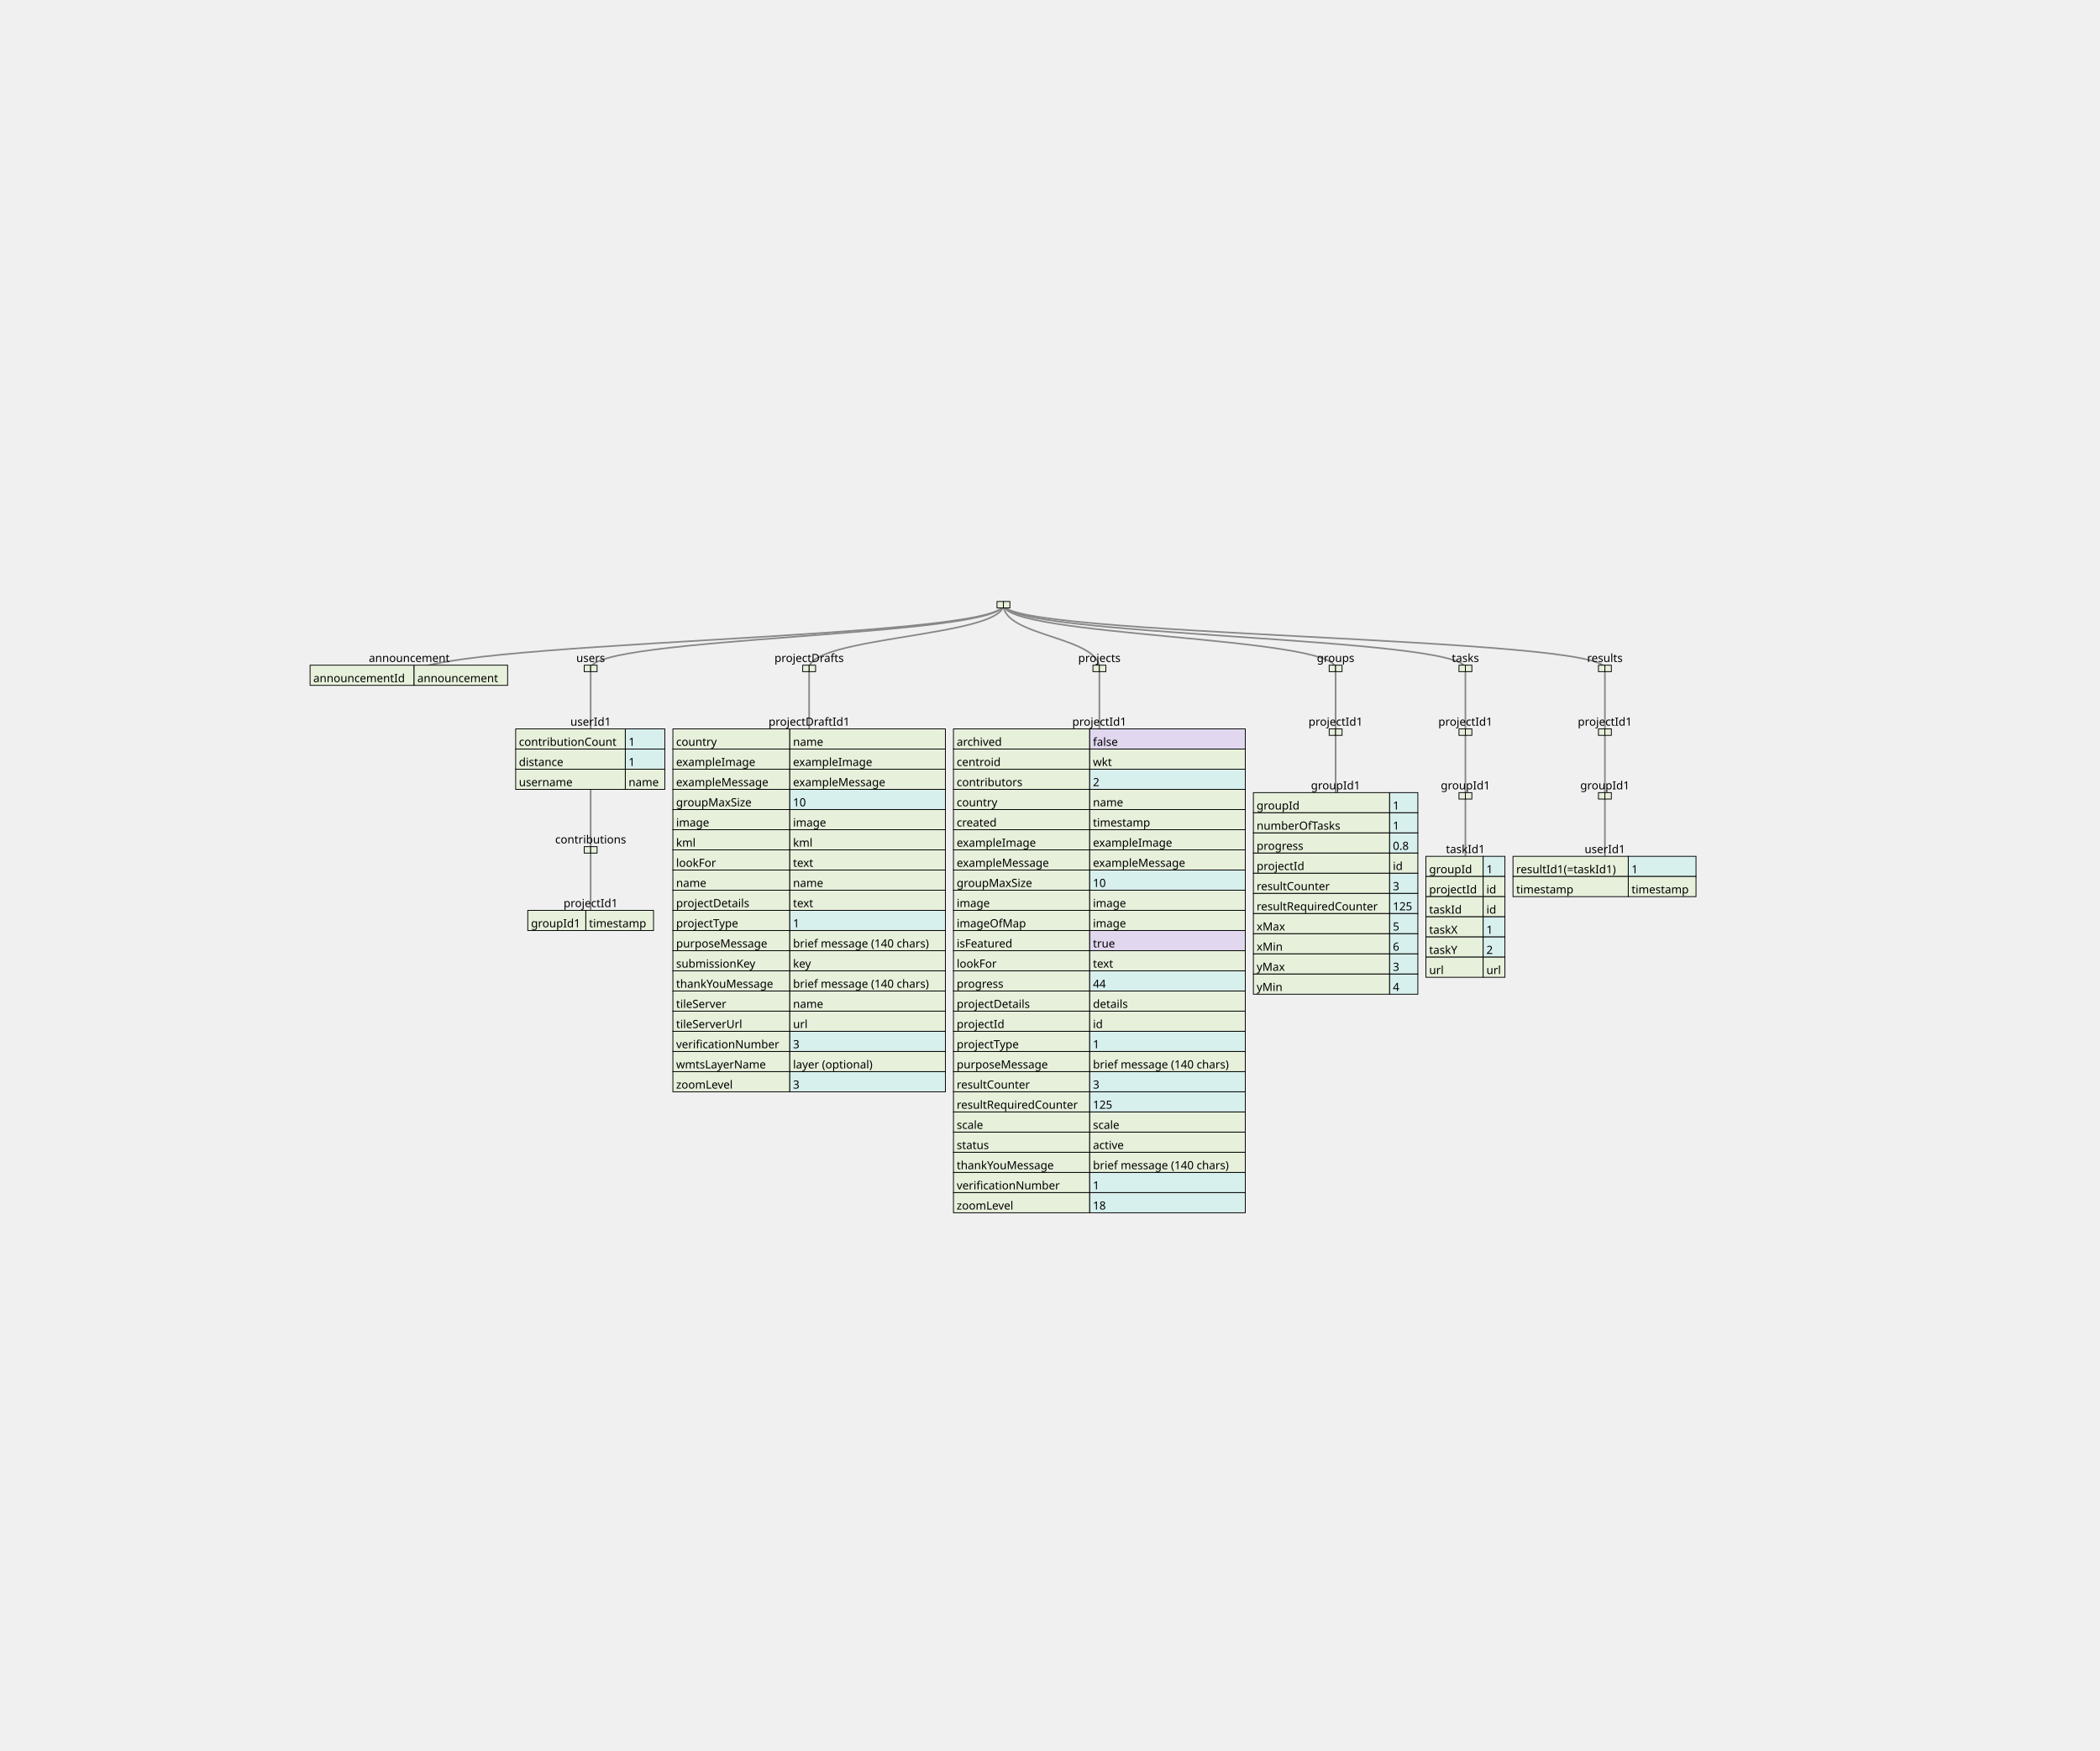
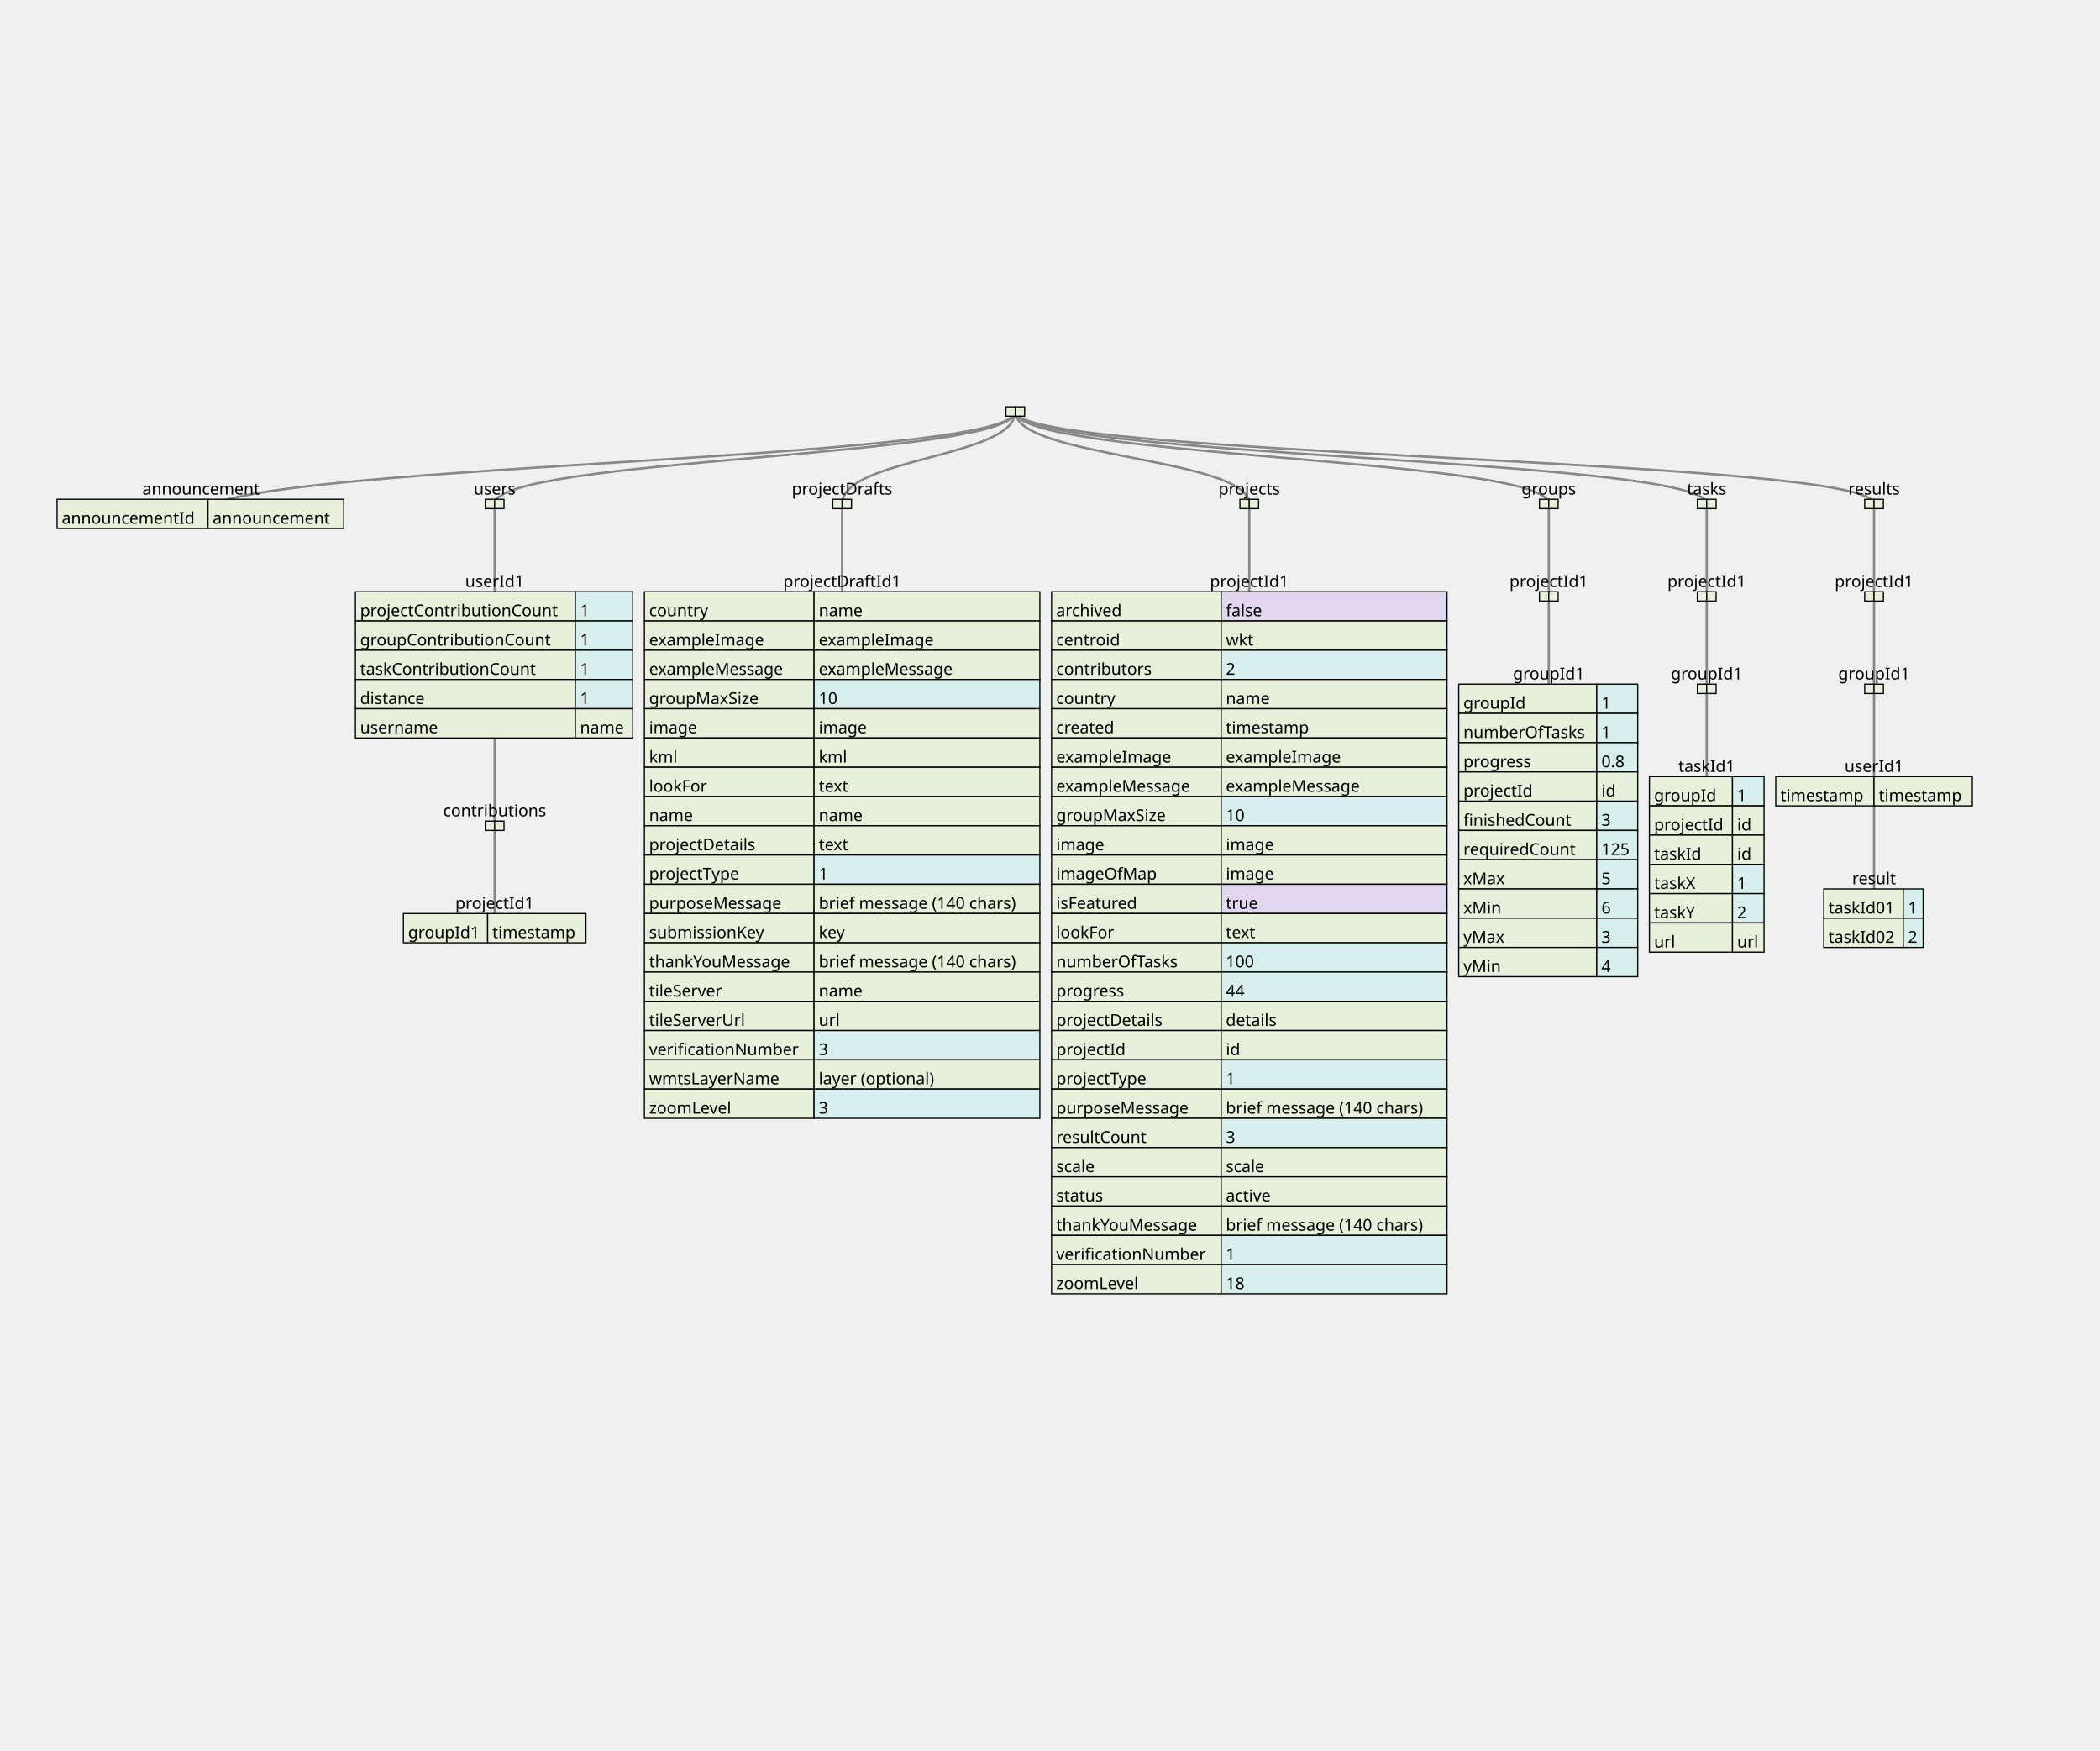
<svg xmlns="http://www.w3.org/2000/svg" class="vtree" width="960" height="800">
  <style>
.vtree-node text { font: 14px sans-serif; }
.vtree-link { fill: none; stroke: #888; stroke-width: 2px; }
.vtree-table { stroke-width: 2px; stroke: steelblue; }
path.vtree-table { fill: white; }
g.vtree-node rect { fill: white; stroke: black; stroke-width: 1px; }
g.vtree-node rect.number-text { fill: #d8f0ed; }
g.vtree-node rect.string-text { fill: #e7f0db; }
g.vtree-node rect.boolean-text { fill: #e1d8f0; }
g.vtree-node rect.null-text { fill: #888; }
</style>
-   <g class="vtree-root" transform="translate(281.8054,267.1548)scale(0.3685673)">
+   <g class="vtree-root" transform="translate(207.4047,174.6884)scale(0.5348431)">
    <g class="vtree-node" transform="translate(480,21)">
      <g class="vtree-node" transform="translate(-8,0)">
-         <path class="vtree-link" d="M8,4C8,43.5 754,43.5 754,83" />
-         <path class="vtree-link" d="M8,4C8,43.5 581,43.5 581,83" />
-         <path class="vtree-link" d="M8,4C8,43.5 420,43.5 420,83" />
-         <path class="vtree-link" d="M8,4C8,43.5 127,43.5 127,83" />
-         <path class="vtree-link" d="M8,4C8,43.5 -233,43.5 -233,83" />
-         <path class="vtree-link" d="M8,4C8,43.5 -504,43.5 -504,83" />
-         <path class="vtree-link" d="M8,4C8,48 -729,48 -729,92" />
-         <g class="vtree-node" transform="translate(-852,58)">
+         <path class="vtree-link" d="M8,4C8,43.5 742,43.5 742,83" />
+         <path class="vtree-link" d="M8,4C8,43.5 599,43.5 599,83" />
+         <path class="vtree-link" d="M8,4C8,43.5 464,43.5 464,83" />
+         <path class="vtree-link" d="M8,4C8,43.5 208,43.5 208,83" />
+         <path class="vtree-link" d="M8,4C8,43.5 -140,43.5 -140,83" />
+         <path class="vtree-link" d="M8,4C8,43.5 -437,43.5 -437,83" />
+         <path class="vtree-link" d="M8,4C8,48 -688,48 -688,92" />
+         <g class="vtree-node" transform="translate(-811,58)">
          <g transform="translate(0,21)">
            <g transform="translate(0,0)">
              <rect class="string-text" x="0" y="0" width="129" height="25" />
              <text x="4" y="21">announcementId</text>
            </g>
            <g transform="translate(129,0)">
              <rect class="string-text" x="0" y="0" width="116" height="25" />
              <text x="4" y="21">announcement</text>
            </g>
          </g>
          <g>
            <text x="123" y="17" text-anchor="middle">announcement</text>
          </g>
        </g>
-         <g class="vtree-node" transform="translate(-527,58)">
-           <path class="vtree-link" d="M23,25C23,81.5 23,81.5 23,138" />
-           <g class="vtree-node" transform="translate(-70,79)">
-             <path class="vtree-link" d="M93,59C93,115 93,115 93,171" />
-             <g class="vtree-node" transform="translate(42,146)">
+         <g class="vtree-node" transform="translate(-460,58)">
+           <path class="vtree-link" d="M23,25C23,94 23,94 23,163" />
+           <g class="vtree-node" transform="translate(-96,79)">
+             <path class="vtree-link" d="M119,84C119,152.5 119,152.5 119,221" />
+             <g class="vtree-node" transform="translate(68,196)">
              <path class="vtree-link" d="M51,25C51,69 51,69 51,113" />
              <g class="vtree-node" transform="translate(-27,79)">
                <g transform="translate(0,21)">
                  <g transform="translate(0,0)">
                    <rect class="string-text" x="0" y="0" width="72" height="25" />
                    <text x="4" y="21">groupId1</text>
                  </g>
                  <g transform="translate(72,0)">
                    <rect class="string-text" x="0" y="0" width="84" height="25" />
                    <text x="4" y="21">timestamp</text>
                  </g>
                </g>
                <g>
                  <text x="78" y="17" text-anchor="middle">projectId1</text>
                </g>
              </g>
              <g transform="translate(43,21)">
                <g transform="translate(0,0)">
                  <rect class="string-text" x="0" y="0" width="8" height="8" />
                  <text x="4" y="4"> </text>
                </g>
                <g transform="translate(8,0)">
                  <rect class="string-text" x="0" y="0" width="8" height="8" />
                  <text x="4" y="4"> </text>
                </g>
              </g>
              <g>
                <text x="51" y="17" text-anchor="middle">contributions</text>
              </g>
            </g>
            <g transform="translate(0,21)">
              <g transform="translate(0,0)">
-                 <rect class="string-text" x="0" y="0" width="136" height="25" />
-                 <text x="4" y="21">contributionCount</text>
-               </g>
-               <g transform="translate(136,0)">
+                 <rect class="string-text" x="0" y="0" width="188" height="25" />
+                 <text x="4" y="21">projectContributionCount</text>
+               </g>
+               <g transform="translate(188,0)">
                <rect class="number-text" x="0" y="0" width="49" height="25" />
                <text x="4" y="21">1</text>
              </g>
              <g transform="translate(0,25)">
-                 <rect class="string-text" x="0" y="0" width="136" height="25" />
-                 <text x="4" y="21">distance</text>
-               </g>
-               <g transform="translate(136,25)">
+                 <rect class="string-text" x="0" y="0" width="188" height="25" />
+                 <text x="4" y="21">groupContributionCount</text>
+               </g>
+               <g transform="translate(188,25)">
                <rect class="number-text" x="0" y="0" width="49" height="25" />
                <text x="4" y="21">1</text>
              </g>
              <g transform="translate(0,50)">
-                 <rect class="string-text" x="0" y="0" width="136" height="25" />
+                 <rect class="string-text" x="0" y="0" width="188" height="25" />
+                 <text x="4" y="21">taskContributionCount</text>
+               </g>
+               <g transform="translate(188,50)">
+                 <rect class="number-text" x="0" y="0" width="49" height="25" />
+                 <text x="4" y="21">1</text>
+               </g>
+               <g transform="translate(0,75)">
+                 <rect class="string-text" x="0" y="0" width="188" height="25" />
+                 <text x="4" y="21">distance</text>
+               </g>
+               <g transform="translate(188,75)">
+                 <rect class="number-text" x="0" y="0" width="49" height="25" />
+                 <text x="4" y="21">1</text>
+               </g>
+               <g transform="translate(0,100)">
+                 <rect class="string-text" x="0" y="0" width="188" height="25" />
                <text x="4" y="21">username</text>
              </g>
-               <g transform="translate(136,50)">
+               <g transform="translate(188,100)">
                <rect class="string-text" x="0" y="0" width="49" height="25" />
                <text x="4" y="21">name</text>
              </g>
            </g>
            <g>
-               <text x="93" y="17" text-anchor="middle">userId1</text>
+               <text x="119" y="17" text-anchor="middle">userId1</text>
            </g>
          </g>
          <g transform="translate(15,21)">
            <g transform="translate(0,0)">
              <rect class="string-text" x="0" y="0" width="8" height="8" />
              <text x="4" y="4"> </text>
            </g>
            <g transform="translate(8,0)">
              <rect class="string-text" x="0" y="0" width="8" height="8" />
              <text x="4" y="4"> </text>
            </g>
          </g>
          <g>
            <text x="23" y="17" text-anchor="middle">users</text>
          </g>
        </g>
-         <g class="vtree-node" transform="translate(-284,58)">
+         <g class="vtree-node" transform="translate(-191,58)">
          <path class="vtree-link" d="M51,25C51,175 51,175 51,325" />
          <g class="vtree-node" transform="translate(-118,79)">
            <g transform="translate(0,21)">
              <g transform="translate(0,0)">
                <rect class="string-text" x="0" y="0" width="145" height="25" />
                <text x="4" y="21">country</text>
              </g>
              <g transform="translate(145,0)">
                <rect class="string-text" x="0" y="0" width="193" height="25" />
                <text x="4" y="21">name</text>
              </g>
              <g transform="translate(0,25)">
                <rect class="string-text" x="0" y="0" width="145" height="25" />
                <text x="4" y="21">exampleImage</text>
              </g>
              <g transform="translate(145,25)">
                <rect class="string-text" x="0" y="0" width="193" height="25" />
                <text x="4" y="21">exampleImage</text>
              </g>
              <g transform="translate(0,50)">
                <rect class="string-text" x="0" y="0" width="145" height="25" />
                <text x="4" y="21">exampleMessage</text>
              </g>
              <g transform="translate(145,50)">
                <rect class="string-text" x="0" y="0" width="193" height="25" />
                <text x="4" y="21">exampleMessage</text>
              </g>
              <g transform="translate(0,75)">
                <rect class="string-text" x="0" y="0" width="145" height="25" />
                <text x="4" y="21">groupMaxSize</text>
              </g>
              <g transform="translate(145,75)">
                <rect class="number-text" x="0" y="0" width="193" height="25" />
                <text x="4" y="21">10</text>
              </g>
              <g transform="translate(0,100)">
                <rect class="string-text" x="0" y="0" width="145" height="25" />
                <text x="4" y="21">image</text>
              </g>
              <g transform="translate(145,100)">
                <rect class="string-text" x="0" y="0" width="193" height="25" />
                <text x="4" y="21">image</text>
              </g>
              <g transform="translate(0,125)">
                <rect class="string-text" x="0" y="0" width="145" height="25" />
                <text x="4" y="21">kml</text>
              </g>
              <g transform="translate(145,125)">
                <rect class="string-text" x="0" y="0" width="193" height="25" />
                <text x="4" y="21">kml</text>
              </g>
              <g transform="translate(0,150)">
                <rect class="string-text" x="0" y="0" width="145" height="25" />
                <text x="4" y="21">lookFor</text>
              </g>
              <g transform="translate(145,150)">
                <rect class="string-text" x="0" y="0" width="193" height="25" />
                <text x="4" y="21">text</text>
              </g>
              <g transform="translate(0,175)">
                <rect class="string-text" x="0" y="0" width="145" height="25" />
                <text x="4" y="21">name</text>
              </g>
              <g transform="translate(145,175)">
                <rect class="string-text" x="0" y="0" width="193" height="25" />
                <text x="4" y="21">name</text>
              </g>
              <g transform="translate(0,200)">
                <rect class="string-text" x="0" y="0" width="145" height="25" />
                <text x="4" y="21">projectDetails</text>
              </g>
              <g transform="translate(145,200)">
                <rect class="string-text" x="0" y="0" width="193" height="25" />
                <text x="4" y="21">text</text>
              </g>
              <g transform="translate(0,225)">
                <rect class="string-text" x="0" y="0" width="145" height="25" />
                <text x="4" y="21">projectType</text>
              </g>
              <g transform="translate(145,225)">
                <rect class="number-text" x="0" y="0" width="193" height="25" />
                <text x="4" y="21">1</text>
              </g>
              <g transform="translate(0,250)">
                <rect class="string-text" x="0" y="0" width="145" height="25" />
                <text x="4" y="21">purposeMessage</text>
              </g>
              <g transform="translate(145,250)">
                <rect class="string-text" x="0" y="0" width="193" height="25" />
                <text x="4" y="21">brief message (140 chars)</text>
              </g>
              <g transform="translate(0,275)">
                <rect class="string-text" x="0" y="0" width="145" height="25" />
                <text x="4" y="21">submissionKey</text>
              </g>
              <g transform="translate(145,275)">
                <rect class="string-text" x="0" y="0" width="193" height="25" />
                <text x="4" y="21">key</text>
              </g>
              <g transform="translate(0,300)">
                <rect class="string-text" x="0" y="0" width="145" height="25" />
                <text x="4" y="21">thankYouMessage</text>
              </g>
              <g transform="translate(145,300)">
                <rect class="string-text" x="0" y="0" width="193" height="25" />
                <text x="4" y="21">brief message (140 chars)</text>
              </g>
              <g transform="translate(0,325)">
                <rect class="string-text" x="0" y="0" width="145" height="25" />
                <text x="4" y="21">tileServer</text>
              </g>
              <g transform="translate(145,325)">
                <rect class="string-text" x="0" y="0" width="193" height="25" />
                <text x="4" y="21">name</text>
              </g>
              <g transform="translate(0,350)">
                <rect class="string-text" x="0" y="0" width="145" height="25" />
                <text x="4" y="21">tileServerUrl</text>
              </g>
              <g transform="translate(145,350)">
                <rect class="string-text" x="0" y="0" width="193" height="25" />
                <text x="4" y="21">url</text>
              </g>
              <g transform="translate(0,375)">
                <rect class="string-text" x="0" y="0" width="145" height="25" />
                <text x="4" y="21">verificationNumber</text>
              </g>
              <g transform="translate(145,375)">
                <rect class="number-text" x="0" y="0" width="193" height="25" />
                <text x="4" y="21">3</text>
              </g>
              <g transform="translate(0,400)">
                <rect class="string-text" x="0" y="0" width="145" height="25" />
                <text x="4" y="21">wmtsLayerName</text>
              </g>
              <g transform="translate(145,400)">
                <rect class="string-text" x="0" y="0" width="193" height="25" />
                <text x="4" y="21">layer (optional)</text>
              </g>
              <g transform="translate(0,425)">
                <rect class="string-text" x="0" y="0" width="145" height="25" />
                <text x="4" y="21">zoomLevel</text>
              </g>
              <g transform="translate(145,425)">
                <rect class="number-text" x="0" y="0" width="193" height="25" />
                <text x="4" y="21">3</text>
              </g>
            </g>
            <g>
              <text x="169" y="17" text-anchor="middle">projectDraftId1</text>
            </g>
          </g>
          <g transform="translate(43,21)">
            <g transform="translate(0,0)">
              <rect class="string-text" x="0" y="0" width="8" height="8" />
              <text x="4" y="4"> </text>
            </g>
            <g transform="translate(8,0)">
              <rect class="string-text" x="0" y="0" width="8" height="8" />
              <text x="4" y="4"> </text>
            </g>
          </g>
          <g>
            <text x="51" y="17" text-anchor="middle">projectDrafts</text>
          </g>
        </g>
-         <g class="vtree-node" transform="translate(94,58)">
+         <g class="vtree-node" transform="translate(175,58)">
          <path class="vtree-link" d="M33,25C33,212.5 33,212.5 33,400" />
-           <g class="vtree-node" transform="translate(-148,79)">
+           <g class="vtree-node" transform="translate(-136,79)">
            <g transform="translate(0,21)">
              <g transform="translate(0,0)">
-                 <rect class="string-text" x="0" y="0" width="169" height="25" />
+                 <rect class="string-text" x="0" y="0" width="145" height="25" />
                <text x="4" y="21">archived</text>
              </g>
-               <g transform="translate(169,0)">
+               <g transform="translate(145,0)">
                <rect class="boolean-text" x="0" y="0" width="193" height="25" />
                <text x="4" y="21">false</text>
              </g>
              <g transform="translate(0,25)">
-                 <rect class="string-text" x="0" y="0" width="169" height="25" />
+                 <rect class="string-text" x="0" y="0" width="145" height="25" />
                <text x="4" y="21">centroid</text>
              </g>
-               <g transform="translate(169,25)">
+               <g transform="translate(145,25)">
                <rect class="string-text" x="0" y="0" width="193" height="25" />
                <text x="4" y="21">wkt</text>
              </g>
              <g transform="translate(0,50)">
-                 <rect class="string-text" x="0" y="0" width="169" height="25" />
+                 <rect class="string-text" x="0" y="0" width="145" height="25" />
                <text x="4" y="21">contributors</text>
              </g>
-               <g transform="translate(169,50)">
+               <g transform="translate(145,50)">
                <rect class="number-text" x="0" y="0" width="193" height="25" />
                <text x="4" y="21">2</text>
              </g>
              <g transform="translate(0,75)">
-                 <rect class="string-text" x="0" y="0" width="169" height="25" />
+                 <rect class="string-text" x="0" y="0" width="145" height="25" />
                <text x="4" y="21">country</text>
              </g>
-               <g transform="translate(169,75)">
+               <g transform="translate(145,75)">
                <rect class="string-text" x="0" y="0" width="193" height="25" />
                <text x="4" y="21">name</text>
              </g>
              <g transform="translate(0,100)">
-                 <rect class="string-text" x="0" y="0" width="169" height="25" />
+                 <rect class="string-text" x="0" y="0" width="145" height="25" />
                <text x="4" y="21">created</text>
              </g>
-               <g transform="translate(169,100)">
+               <g transform="translate(145,100)">
                <rect class="string-text" x="0" y="0" width="193" height="25" />
                <text x="4" y="21">timestamp</text>
              </g>
              <g transform="translate(0,125)">
-                 <rect class="string-text" x="0" y="0" width="169" height="25" />
+                 <rect class="string-text" x="0" y="0" width="145" height="25" />
                <text x="4" y="21">exampleImage</text>
              </g>
-               <g transform="translate(169,125)">
+               <g transform="translate(145,125)">
                <rect class="string-text" x="0" y="0" width="193" height="25" />
                <text x="4" y="21">exampleImage</text>
              </g>
              <g transform="translate(0,150)">
-                 <rect class="string-text" x="0" y="0" width="169" height="25" />
+                 <rect class="string-text" x="0" y="0" width="145" height="25" />
                <text x="4" y="21">exampleMessage</text>
              </g>
-               <g transform="translate(169,150)">
+               <g transform="translate(145,150)">
                <rect class="string-text" x="0" y="0" width="193" height="25" />
                <text x="4" y="21">exampleMessage</text>
              </g>
              <g transform="translate(0,175)">
-                 <rect class="string-text" x="0" y="0" width="169" height="25" />
+                 <rect class="string-text" x="0" y="0" width="145" height="25" />
                <text x="4" y="21">groupMaxSize</text>
              </g>
-               <g transform="translate(169,175)">
+               <g transform="translate(145,175)">
                <rect class="number-text" x="0" y="0" width="193" height="25" />
                <text x="4" y="21">10</text>
              </g>
              <g transform="translate(0,200)">
-                 <rect class="string-text" x="0" y="0" width="169" height="25" />
+                 <rect class="string-text" x="0" y="0" width="145" height="25" />
                <text x="4" y="21">image</text>
              </g>
-               <g transform="translate(169,200)">
+               <g transform="translate(145,200)">
                <rect class="string-text" x="0" y="0" width="193" height="25" />
                <text x="4" y="21">image</text>
              </g>
              <g transform="translate(0,225)">
-                 <rect class="string-text" x="0" y="0" width="169" height="25" />
+                 <rect class="string-text" x="0" y="0" width="145" height="25" />
                <text x="4" y="21">imageOfMap</text>
              </g>
-               <g transform="translate(169,225)">
+               <g transform="translate(145,225)">
                <rect class="string-text" x="0" y="0" width="193" height="25" />
                <text x="4" y="21">image</text>
              </g>
              <g transform="translate(0,250)">
-                 <rect class="string-text" x="0" y="0" width="169" height="25" />
+                 <rect class="string-text" x="0" y="0" width="145" height="25" />
                <text x="4" y="21">isFeatured</text>
              </g>
-               <g transform="translate(169,250)">
+               <g transform="translate(145,250)">
                <rect class="boolean-text" x="0" y="0" width="193" height="25" />
                <text x="4" y="21">true</text>
              </g>
              <g transform="translate(0,275)">
-                 <rect class="string-text" x="0" y="0" width="169" height="25" />
+                 <rect class="string-text" x="0" y="0" width="145" height="25" />
                <text x="4" y="21">lookFor</text>
              </g>
-               <g transform="translate(169,275)">
+               <g transform="translate(145,275)">
                <rect class="string-text" x="0" y="0" width="193" height="25" />
                <text x="4" y="21">text</text>
              </g>
              <g transform="translate(0,300)">
-                 <rect class="string-text" x="0" y="0" width="169" height="25" />
+                 <rect class="string-text" x="0" y="0" width="145" height="25" />
+                 <text x="4" y="21">numberOfTasks</text>
+               </g>
+               <g transform="translate(145,300)">
+                 <rect class="number-text" x="0" y="0" width="193" height="25" />
+                 <text x="4" y="21">100</text>
+               </g>
+               <g transform="translate(0,325)">
+                 <rect class="string-text" x="0" y="0" width="145" height="25" />
                <text x="4" y="21">progress</text>
              </g>
-               <g transform="translate(169,300)">
+               <g transform="translate(145,325)">
                <rect class="number-text" x="0" y="0" width="193" height="25" />
                <text x="4" y="21">44</text>
              </g>
-               <g transform="translate(0,325)">
-                 <rect class="string-text" x="0" y="0" width="169" height="25" />
+               <g transform="translate(0,350)">
+                 <rect class="string-text" x="0" y="0" width="145" height="25" />
                <text x="4" y="21">projectDetails</text>
              </g>
-               <g transform="translate(169,325)">
+               <g transform="translate(145,350)">
                <rect class="string-text" x="0" y="0" width="193" height="25" />
                <text x="4" y="21">details</text>
              </g>
-               <g transform="translate(0,350)">
-                 <rect class="string-text" x="0" y="0" width="169" height="25" />
+               <g transform="translate(0,375)">
+                 <rect class="string-text" x="0" y="0" width="145" height="25" />
                <text x="4" y="21">projectId</text>
              </g>
-               <g transform="translate(169,350)">
+               <g transform="translate(145,375)">
                <rect class="string-text" x="0" y="0" width="193" height="25" />
                <text x="4" y="21">id</text>
              </g>
-               <g transform="translate(0,375)">
-                 <rect class="string-text" x="0" y="0" width="169" height="25" />
+               <g transform="translate(0,400)">
+                 <rect class="string-text" x="0" y="0" width="145" height="25" />
                <text x="4" y="21">projectType</text>
              </g>
-               <g transform="translate(169,375)">
+               <g transform="translate(145,400)">
                <rect class="number-text" x="0" y="0" width="193" height="25" />
                <text x="4" y="21">1</text>
              </g>
-               <g transform="translate(0,400)">
-                 <rect class="string-text" x="0" y="0" width="169" height="25" />
+               <g transform="translate(0,425)">
+                 <rect class="string-text" x="0" y="0" width="145" height="25" />
                <text x="4" y="21">purposeMessage</text>
              </g>
-               <g transform="translate(169,400)">
+               <g transform="translate(145,425)">
                <rect class="string-text" x="0" y="0" width="193" height="25" />
                <text x="4" y="21">brief message (140 chars)</text>
              </g>
-               <g transform="translate(0,425)">
-                 <rect class="string-text" x="0" y="0" width="169" height="25" />
-                 <text x="4" y="21">resultCounter</text>
-               </g>
-               <g transform="translate(169,425)">
+               <g transform="translate(0,450)">
+                 <rect class="string-text" x="0" y="0" width="145" height="25" />
+                 <text x="4" y="21">resultCount</text>
+               </g>
+               <g transform="translate(145,450)">
                <rect class="number-text" x="0" y="0" width="193" height="25" />
                <text x="4" y="21">3</text>
              </g>
-               <g transform="translate(0,450)">
-                 <rect class="string-text" x="0" y="0" width="169" height="25" />
-                 <text x="4" y="21">resultRequiredCounter</text>
-               </g>
-               <g transform="translate(169,450)">
-                 <rect class="number-text" x="0" y="0" width="193" height="25" />
-                 <text x="4" y="21">125</text>
-               </g>
              <g transform="translate(0,475)">
-                 <rect class="string-text" x="0" y="0" width="169" height="25" />
+                 <rect class="string-text" x="0" y="0" width="145" height="25" />
                <text x="4" y="21">scale</text>
              </g>
-               <g transform="translate(169,475)">
+               <g transform="translate(145,475)">
                <rect class="string-text" x="0" y="0" width="193" height="25" />
                <text x="4" y="21">scale</text>
              </g>
              <g transform="translate(0,500)">
-                 <rect class="string-text" x="0" y="0" width="169" height="25" />
+                 <rect class="string-text" x="0" y="0" width="145" height="25" />
                <text x="4" y="21">status</text>
              </g>
-               <g transform="translate(169,500)">
+               <g transform="translate(145,500)">
                <rect class="string-text" x="0" y="0" width="193" height="25" />
                <text x="4" y="21">active</text>
              </g>
              <g transform="translate(0,525)">
-                 <rect class="string-text" x="0" y="0" width="169" height="25" />
+                 <rect class="string-text" x="0" y="0" width="145" height="25" />
                <text x="4" y="21">thankYouMessage</text>
              </g>
-               <g transform="translate(169,525)">
+               <g transform="translate(145,525)">
                <rect class="string-text" x="0" y="0" width="193" height="25" />
                <text x="4" y="21">brief message (140 chars)</text>
              </g>
              <g transform="translate(0,550)">
-                 <rect class="string-text" x="0" y="0" width="169" height="25" />
+                 <rect class="string-text" x="0" y="0" width="145" height="25" />
                <text x="4" y="21">verificationNumber</text>
              </g>
-               <g transform="translate(169,550)">
+               <g transform="translate(145,550)">
                <rect class="number-text" x="0" y="0" width="193" height="25" />
                <text x="4" y="21">1</text>
              </g>
              <g transform="translate(0,575)">
-                 <rect class="string-text" x="0" y="0" width="169" height="25" />
+                 <rect class="string-text" x="0" y="0" width="145" height="25" />
                <text x="4" y="21">zoomLevel</text>
              </g>
-               <g transform="translate(169,575)">
+               <g transform="translate(145,575)">
                <rect class="number-text" x="0" y="0" width="193" height="25" />
                <text x="4" y="21">18</text>
              </g>
            </g>
            <g>
-               <text x="181" y="17" text-anchor="middle">projectId1</text>
+               <text x="169" y="17" text-anchor="middle">projectId1</text>
            </g>
          </g>
          <g transform="translate(25,21)">
            <g transform="translate(0,0)">
              <rect class="string-text" x="0" y="0" width="8" height="8" />
              <text x="4" y="4"> </text>
            </g>
            <g transform="translate(8,0)">
              <rect class="string-text" x="0" y="0" width="8" height="8" />
              <text x="4" y="4"> </text>
            </g>
          </g>
          <g>
            <text x="33" y="17" text-anchor="middle">projects</text>
          </g>
        </g>
-         <g class="vtree-node" transform="translate(391,58)">
+         <g class="vtree-node" transform="translate(435,58)">
          <path class="vtree-link" d="M29,25C29,64.5 29,64.5 29,104" />
          <g class="vtree-node" transform="translate(-11,79)">
            <path class="vtree-link" d="M40,25C40,125 40,125 40,225" />
-             <g class="vtree-node" transform="translate(-62,79)">
+             <g class="vtree-node" transform="translate(-37,79)">
              <g transform="translate(0,21)">
                <g transform="translate(0,0)">
-                   <rect class="string-text" x="0" y="0" width="169" height="25" />
+                   <rect class="string-text" x="0" y="0" width="118" height="25" />
                  <text x="4" y="21">groupId</text>
                </g>
-                 <g transform="translate(169,0)">
+                 <g transform="translate(118,0)">
                  <rect class="number-text" x="0" y="0" width="35" height="25" />
                  <text x="4" y="21">1</text>
                </g>
                <g transform="translate(0,25)">
-                   <rect class="string-text" x="0" y="0" width="169" height="25" />
+                   <rect class="string-text" x="0" y="0" width="118" height="25" />
                  <text x="4" y="21">numberOfTasks</text>
                </g>
-                 <g transform="translate(169,25)">
+                 <g transform="translate(118,25)">
                  <rect class="number-text" x="0" y="0" width="35" height="25" />
                  <text x="4" y="21">1</text>
                </g>
                <g transform="translate(0,50)">
-                   <rect class="string-text" x="0" y="0" width="169" height="25" />
+                   <rect class="string-text" x="0" y="0" width="118" height="25" />
                  <text x="4" y="21">progress</text>
                </g>
-                 <g transform="translate(169,50)">
+                 <g transform="translate(118,50)">
                  <rect class="number-text" x="0" y="0" width="35" height="25" />
                  <text x="4" y="21">0.8</text>
                </g>
                <g transform="translate(0,75)">
-                   <rect class="string-text" x="0" y="0" width="169" height="25" />
+                   <rect class="string-text" x="0" y="0" width="118" height="25" />
                  <text x="4" y="21">projectId</text>
                </g>
-                 <g transform="translate(169,75)">
+                 <g transform="translate(118,75)">
                  <rect class="string-text" x="0" y="0" width="35" height="25" />
                  <text x="4" y="21">id</text>
                </g>
                <g transform="translate(0,100)">
-                   <rect class="string-text" x="0" y="0" width="169" height="25" />
-                   <text x="4" y="21">resultCounter</text>
-                 </g>
-                 <g transform="translate(169,100)">
+                   <rect class="string-text" x="0" y="0" width="118" height="25" />
+                   <text x="4" y="21">finishedCount</text>
+                 </g>
+                 <g transform="translate(118,100)">
                  <rect class="number-text" x="0" y="0" width="35" height="25" />
                  <text x="4" y="21">3</text>
                </g>
                <g transform="translate(0,125)">
-                   <rect class="string-text" x="0" y="0" width="169" height="25" />
-                   <text x="4" y="21">resultRequiredCounter</text>
-                 </g>
-                 <g transform="translate(169,125)">
+                   <rect class="string-text" x="0" y="0" width="118" height="25" />
+                   <text x="4" y="21">requiredCount</text>
+                 </g>
+                 <g transform="translate(118,125)">
                  <rect class="number-text" x="0" y="0" width="35" height="25" />
                  <text x="4" y="21">125</text>
                </g>
                <g transform="translate(0,150)">
-                   <rect class="string-text" x="0" y="0" width="169" height="25" />
+                   <rect class="string-text" x="0" y="0" width="118" height="25" />
                  <text x="4" y="21">xMax</text>
                </g>
-                 <g transform="translate(169,150)">
+                 <g transform="translate(118,150)">
                  <rect class="number-text" x="0" y="0" width="35" height="25" />
                  <text x="4" y="21">5</text>
                </g>
                <g transform="translate(0,175)">
-                   <rect class="string-text" x="0" y="0" width="169" height="25" />
+                   <rect class="string-text" x="0" y="0" width="118" height="25" />
                  <text x="4" y="21">xMin</text>
                </g>
-                 <g transform="translate(169,175)">
+                 <g transform="translate(118,175)">
                  <rect class="number-text" x="0" y="0" width="35" height="25" />
                  <text x="4" y="21">6</text>
                </g>
                <g transform="translate(0,200)">
-                   <rect class="string-text" x="0" y="0" width="169" height="25" />
+                   <rect class="string-text" x="0" y="0" width="118" height="25" />
                  <text x="4" y="21">yMax</text>
                </g>
-                 <g transform="translate(169,200)">
+                 <g transform="translate(118,200)">
                  <rect class="number-text" x="0" y="0" width="35" height="25" />
                  <text x="4" y="21">3</text>
                </g>
                <g transform="translate(0,225)">
-                   <rect class="string-text" x="0" y="0" width="169" height="25" />
+                   <rect class="string-text" x="0" y="0" width="118" height="25" />
                  <text x="4" y="21">yMin</text>
                </g>
-                 <g transform="translate(169,225)">
+                 <g transform="translate(118,225)">
                  <rect class="number-text" x="0" y="0" width="35" height="25" />
                  <text x="4" y="21">4</text>
                </g>
              </g>
              <g>
-                 <text x="102" y="17" text-anchor="middle">groupId1</text>
+                 <text x="77" y="17" text-anchor="middle">groupId1</text>
              </g>
            </g>
            <g transform="translate(32,21)">
              <g transform="translate(0,0)">
                <rect class="string-text" x="0" y="0" width="8" height="8" />
                <text x="4" y="4"> </text>
              </g>
              <g transform="translate(8,0)">
                <rect class="string-text" x="0" y="0" width="8" height="8" />
                <text x="4" y="4"> </text>
              </g>
            </g>
            <g>
              <text x="40" y="17" text-anchor="middle">projectId1</text>
            </g>
          </g>
          <g transform="translate(21,21)">
            <g transform="translate(0,0)">
              <rect class="string-text" x="0" y="0" width="8" height="8" />
              <text x="4" y="4"> </text>
            </g>
            <g transform="translate(8,0)">
              <rect class="string-text" x="0" y="0" width="8" height="8" />
              <text x="4" y="4"> </text>
            </g>
          </g>
          <g>
            <text x="29" y="17" text-anchor="middle">groups</text>
          </g>
        </g>
-         <g class="vtree-node" transform="translate(559,58)">
+         <g class="vtree-node" transform="translate(577,58)">
          <path class="vtree-link" d="M22,25C22,64.5 22,64.5 22,104" />
          <g class="vtree-node" transform="translate(-18,79)">
            <path class="vtree-link" d="M40,25C40,64.5 40,64.5 40,104" />
            <g class="vtree-node" transform="translate(4,79)">
              <path class="vtree-link" d="M36,25C36,100 36,100 36,175" />
              <g class="vtree-node" transform="translate(-13,79)">
                <g transform="translate(0,21)">
                  <g transform="translate(0,0)">
                    <rect class="string-text" x="0" y="0" width="71" height="25" />
                    <text x="4" y="21">groupId</text>
                  </g>
                  <g transform="translate(71,0)">
                    <rect class="number-text" x="0" y="0" width="27" height="25" />
                    <text x="4" y="21">1</text>
                  </g>
                  <g transform="translate(0,25)">
                    <rect class="string-text" x="0" y="0" width="71" height="25" />
                    <text x="4" y="21">projectId</text>
                  </g>
                  <g transform="translate(71,25)">
                    <rect class="string-text" x="0" y="0" width="27" height="25" />
                    <text x="4" y="21">id</text>
                  </g>
                  <g transform="translate(0,50)">
                    <rect class="string-text" x="0" y="0" width="71" height="25" />
                    <text x="4" y="21">taskId</text>
                  </g>
                  <g transform="translate(71,50)">
                    <rect class="string-text" x="0" y="0" width="27" height="25" />
                    <text x="4" y="21">id</text>
                  </g>
                  <g transform="translate(0,75)">
                    <rect class="string-text" x="0" y="0" width="71" height="25" />
                    <text x="4" y="21">taskX</text>
                  </g>
                  <g transform="translate(71,75)">
                    <rect class="number-text" x="0" y="0" width="27" height="25" />
                    <text x="4" y="21">1</text>
                  </g>
                  <g transform="translate(0,100)">
                    <rect class="string-text" x="0" y="0" width="71" height="25" />
                    <text x="4" y="21">taskY</text>
                  </g>
                  <g transform="translate(71,100)">
                    <rect class="number-text" x="0" y="0" width="27" height="25" />
                    <text x="4" y="21">2</text>
                  </g>
                  <g transform="translate(0,125)">
                    <rect class="string-text" x="0" y="0" width="71" height="25" />
                    <text x="4" y="21">url</text>
                  </g>
                  <g transform="translate(71,125)">
                    <rect class="string-text" x="0" y="0" width="27" height="25" />
                    <text x="4" y="21">url</text>
                  </g>
                </g>
                <g>
                  <text x="49" y="17" text-anchor="middle">taskId1</text>
                </g>
              </g>
              <g transform="translate(28,21)">
                <g transform="translate(0,0)">
                  <rect class="string-text" x="0" y="0" width="8" height="8" />
                  <text x="4" y="4"> </text>
                </g>
                <g transform="translate(8,0)">
                  <rect class="string-text" x="0" y="0" width="8" height="8" />
                  <text x="4" y="4"> </text>
                </g>
              </g>
              <g>
                <text x="36" y="17" text-anchor="middle">groupId1</text>
              </g>
            </g>
            <g transform="translate(32,21)">
              <g transform="translate(0,0)">
                <rect class="string-text" x="0" y="0" width="8" height="8" />
                <text x="4" y="4"> </text>
              </g>
              <g transform="translate(8,0)">
                <rect class="string-text" x="0" y="0" width="8" height="8" />
                <text x="4" y="4"> </text>
              </g>
            </g>
            <g>
              <text x="40" y="17" text-anchor="middle">projectId1</text>
            </g>
          </g>
          <g transform="translate(14,21)">
            <g transform="translate(0,0)">
              <rect class="string-text" x="0" y="0" width="8" height="8" />
              <text x="4" y="4"> </text>
            </g>
            <g transform="translate(8,0)">
              <rect class="string-text" x="0" y="0" width="8" height="8" />
              <text x="4" y="4"> </text>
            </g>
          </g>
          <g>
            <text x="22" y="17" text-anchor="middle">tasks</text>
          </g>
        </g>
-         <g class="vtree-node" transform="translate(726,58)">
+         <g class="vtree-node" transform="translate(714,58)">
          <path class="vtree-link" d="M28,25C28,64.5 28,64.5 28,104" />
          <g class="vtree-node" transform="translate(-12,79)">
            <path class="vtree-link" d="M40,25C40,64.5 40,64.5 40,104" />
            <g class="vtree-node" transform="translate(4,79)">
-               <path class="vtree-link" d="M36,25C36,75 36,75 36,125" />
-               <g class="vtree-node" transform="translate(-78,79)">
+               <path class="vtree-link" d="M36,25C36,69 36,69 36,113" />
+               <g class="vtree-node" transform="translate(-48,79)">
+                 <path class="vtree-link" d="M84,34C84,88 84,88 84,142" />
+                 <g class="vtree-node" transform="translate(41,96)">
+                   <g transform="translate(0,21)">
+                     <g transform="translate(0,0)">
+                       <rect class="string-text" x="0" y="0" width="68" height="25" />
+                       <text x="4" y="21">taskId01</text>
+                     </g>
+                     <g transform="translate(68,0)">
+                       <rect class="number-text" x="0" y="0" width="17" height="25" />
+                       <text x="4" y="21">1</text>
+                     </g>
+                     <g transform="translate(0,25)">
+                       <rect class="string-text" x="0" y="0" width="68" height="25" />
+                       <text x="4" y="21">taskId02</text>
+                     </g>
+                     <g transform="translate(68,25)">
+                       <rect class="number-text" x="0" y="0" width="17" height="25" />
+                       <text x="4" y="21">2</text>
+                     </g>
+                   </g>
+                   <g>
+                     <text x="43" y="17" text-anchor="middle">result</text>
+                   </g>
+                 </g>
                <g transform="translate(0,21)">
                  <g transform="translate(0,0)">
-                     <rect class="string-text" x="0" y="0" width="143" height="25" />
-                     <text x="4" y="21">resultId1(=taskId1)</text>
-                   </g>
-                   <g transform="translate(143,0)">
-                     <rect class="number-text" x="0" y="0" width="84" height="25" />
-                     <text x="4" y="21">1</text>
-                   </g>
-                   <g transform="translate(0,25)">
-                     <rect class="string-text" x="0" y="0" width="143" height="25" />
-                     <text x="4" y="21">timestamp</text>
-                   </g>
-                   <g transform="translate(143,25)">
                    <rect class="string-text" x="0" y="0" width="84" height="25" />
                    <text x="4" y="21">timestamp</text>
                  </g>
+                   <g transform="translate(84,0)">
+                     <rect class="string-text" x="0" y="0" width="84" height="25" />
+                     <text x="4" y="21">timestamp</text>
+                   </g>
                </g>
                <g>
-                   <text x="114" y="17" text-anchor="middle">userId1</text>
+                   <text x="84" y="17" text-anchor="middle">userId1</text>
                </g>
              </g>
              <g transform="translate(28,21)">
                <g transform="translate(0,0)">
                  <rect class="string-text" x="0" y="0" width="8" height="8" />
                  <text x="4" y="4"> </text>
                </g>
                <g transform="translate(8,0)">
                  <rect class="string-text" x="0" y="0" width="8" height="8" />
                  <text x="4" y="4"> </text>
                </g>
              </g>
              <g>
                <text x="36" y="17" text-anchor="middle">groupId1</text>
              </g>
            </g>
            <g transform="translate(32,21)">
              <g transform="translate(0,0)">
                <rect class="string-text" x="0" y="0" width="8" height="8" />
                <text x="4" y="4"> </text>
              </g>
              <g transform="translate(8,0)">
                <rect class="string-text" x="0" y="0" width="8" height="8" />
                <text x="4" y="4"> </text>
              </g>
            </g>
            <g>
              <text x="40" y="17" text-anchor="middle">projectId1</text>
            </g>
          </g>
          <g transform="translate(20,21)">
            <g transform="translate(0,0)">
              <rect class="string-text" x="0" y="0" width="8" height="8" />
              <text x="4" y="4"> </text>
            </g>
            <g transform="translate(8,0)">
              <rect class="string-text" x="0" y="0" width="8" height="8" />
              <text x="4" y="4"> </text>
            </g>
          </g>
          <g>
            <text x="28" y="17" text-anchor="middle">results</text>
          </g>
        </g>
        <g transform="translate(0,0)">
          <rect class="string-text" x="0" y="0" width="8" height="8" />
          <text x="4" y="4"> </text>
        </g>
        <g transform="translate(8,0)">
          <rect class="string-text" x="0" y="0" width="8" height="8" />
          <text x="4" y="4"> </text>
        </g>
      </g>
    </g>
  </g>
</svg>
